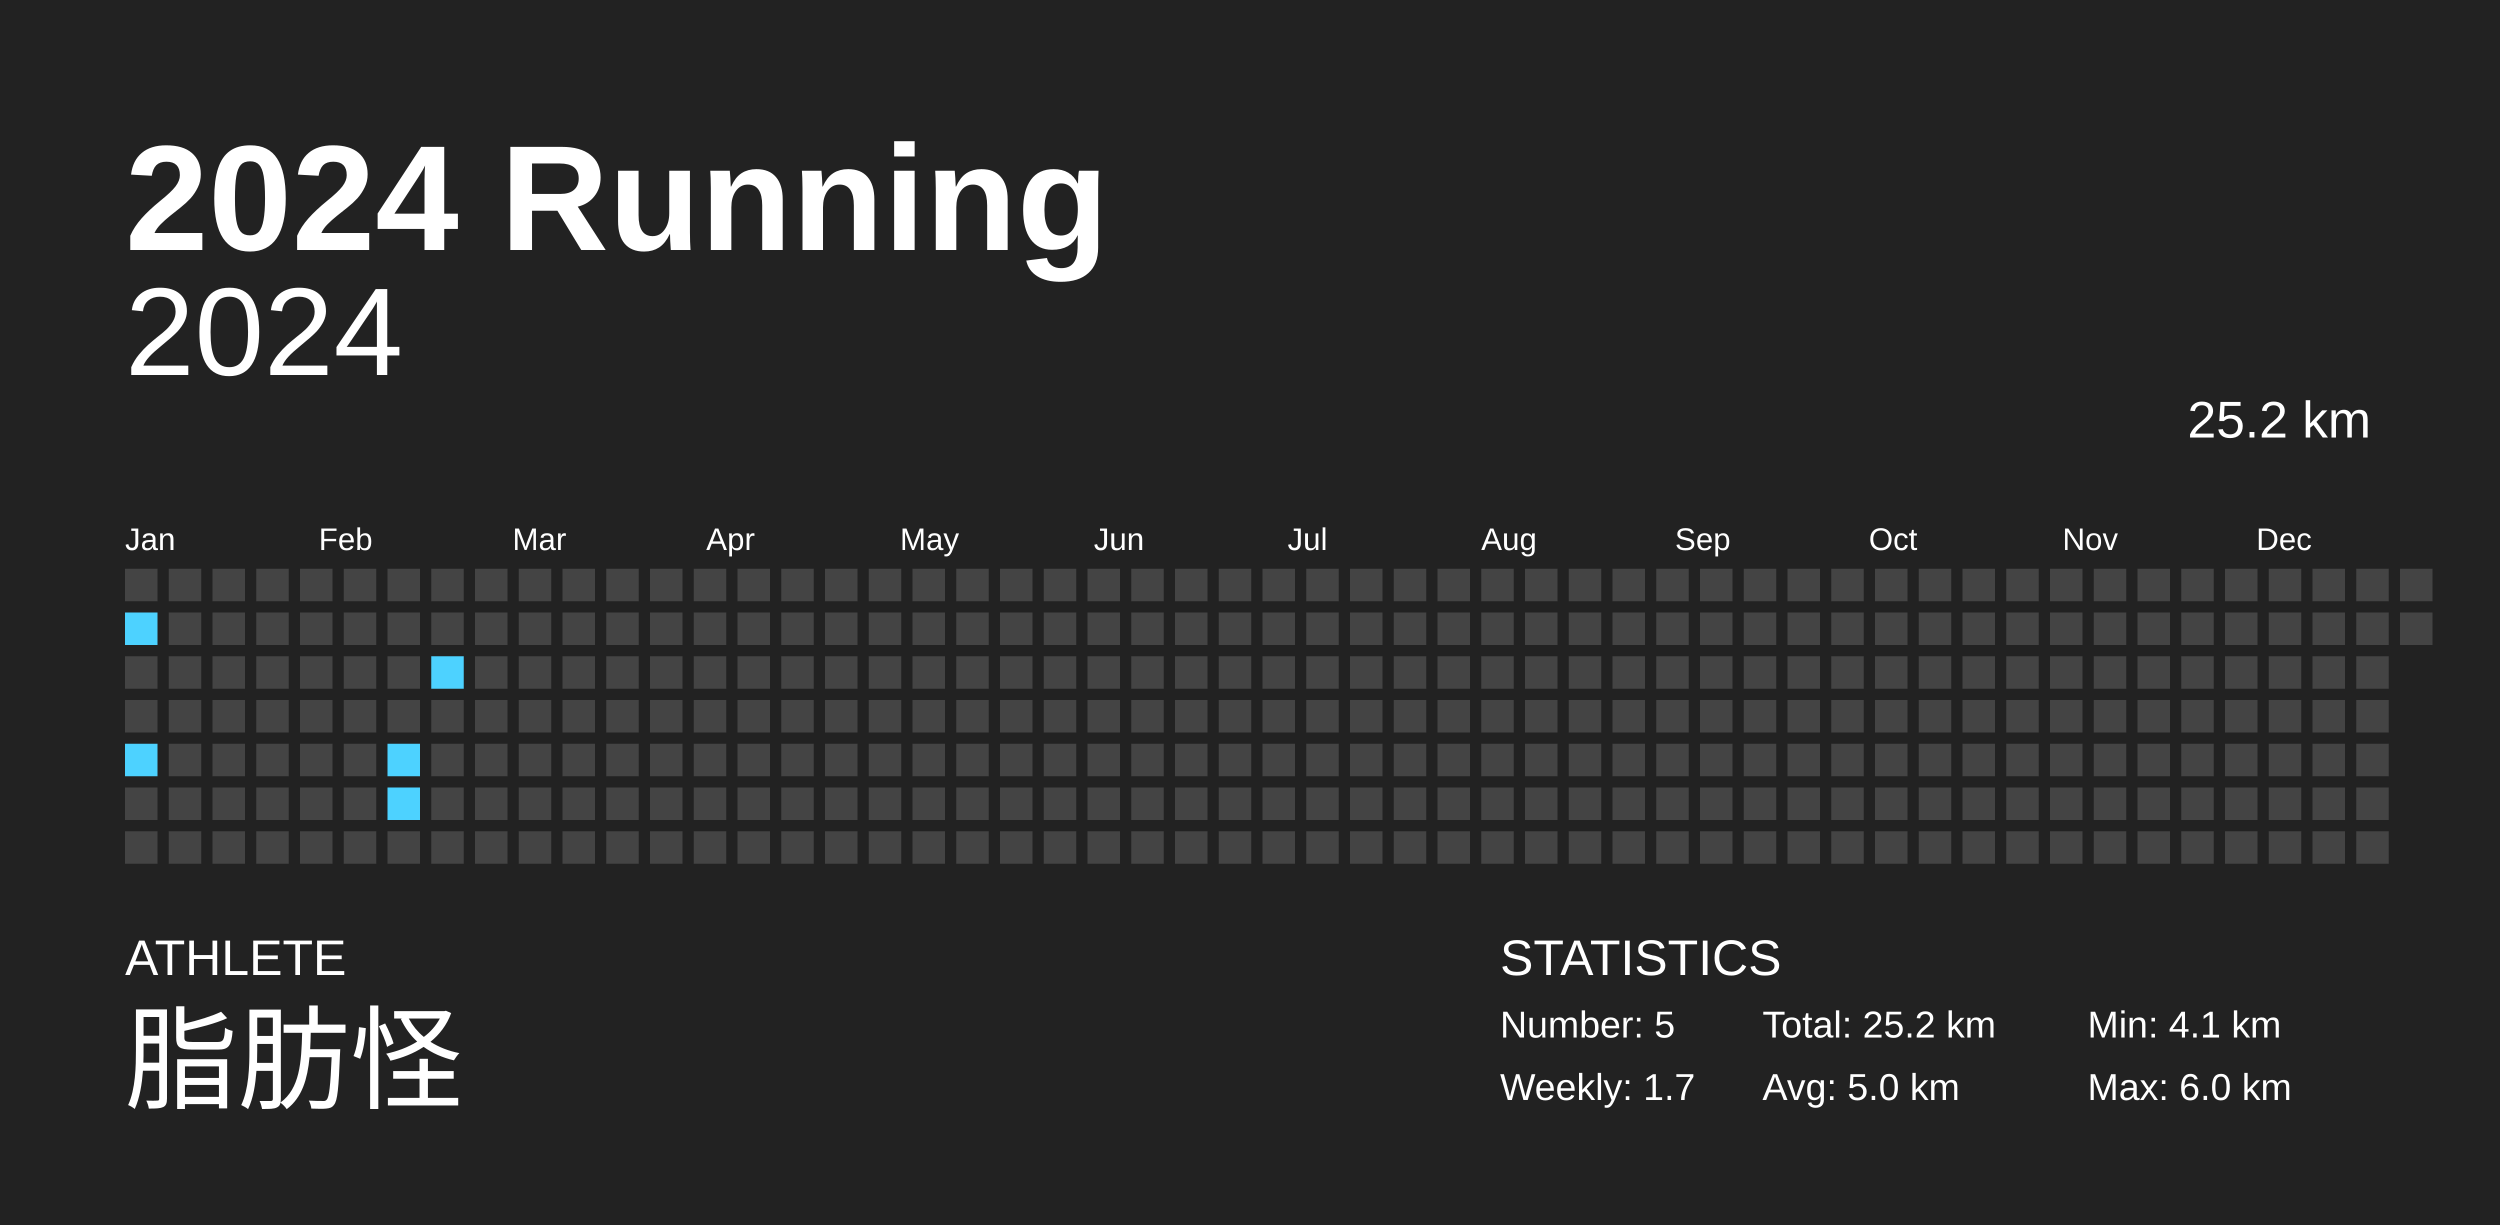
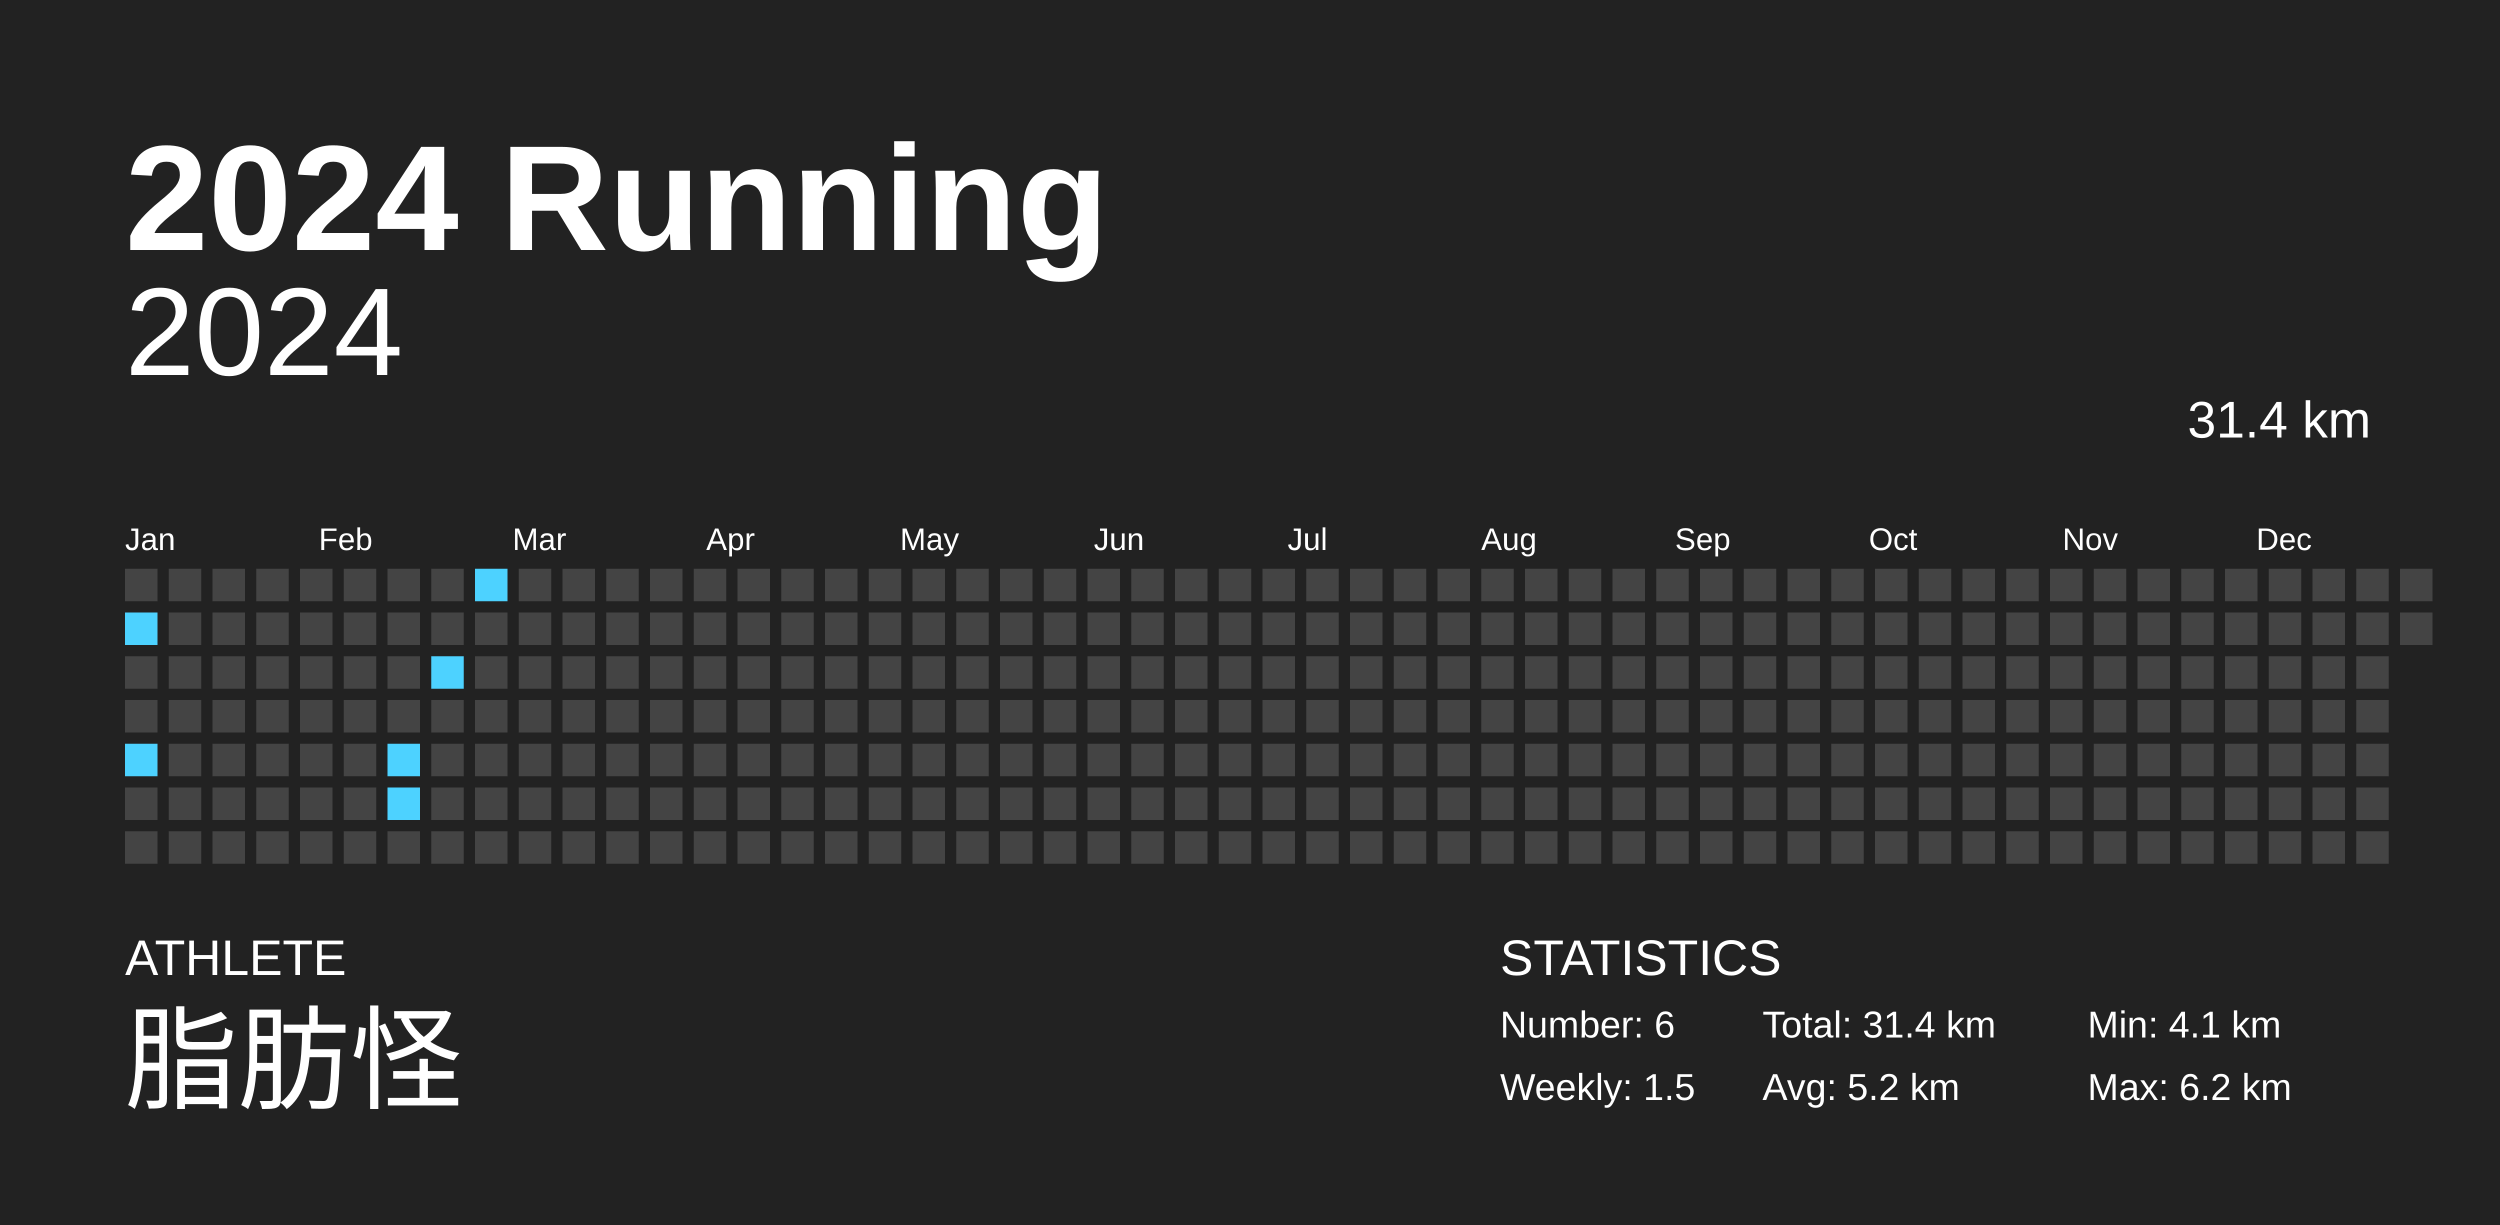
<svg xmlns="http://www.w3.org/2000/svg" baseProfile="full" height="98mm" version="1.1" viewBox="0,0,200,98" width="200mm">
  <defs />
  <rect fill="#222222" height="98" width="200" x="0" y="0" />
  <text fill="#FFFFFF" style="font-size:12px; font-family:Arial; font-weight:bold;" x="10" y="20">2024 Running</text>
  <text fill="#FFFFFF" style="font-size:4px; font-family:Arial" x="10" y="78">ATHLETE</text>
  <text fill="#FFFFFF" style="font-size:9px; font-family:Arial" x="10" y="88">脂肪怪</text>
  <text fill="#FFFFFF" style="font-size:4px; font-family:Arial" x="120" y="78">STATISTICS</text>
-   <text fill="#FFFFFF" style="font-size:3px; font-family:Arial" x="120" y="83">Number: 5</text>
-   <text fill="#FFFFFF" style="font-size:3px; font-family:Arial" x="120" y="88">Weekly: 1.7</text>
-   <text fill="#FFFFFF" style="font-size:3px; font-family:Arial" x="141" y="83">Total: 25.2 km</text>
-   <text fill="#FFFFFF" style="font-size:3px; font-family:Arial" x="141" y="88">Avg: 5.0 km</text>
+   <text fill="#FFFFFF" style="font-size:3px; font-family:Arial" x="120" y="83">Number: 6</text>
+   <text fill="#FFFFFF" style="font-size:3px; font-family:Arial" x="120" y="88">Weekly: 1.5</text>
+   <text fill="#FFFFFF" style="font-size:3px; font-family:Arial" x="141" y="83">Total: 31.4 km</text>
+   <text fill="#FFFFFF" style="font-size:3px; font-family:Arial" x="141" y="88">Avg: 5.2 km</text>
  <text fill="#FFFFFF" style="font-size:3px; font-family:Arial" x="167" y="83">Min: 4.1 km</text>
-   <text fill="#FFFFFF" style="font-size:3px; font-family:Arial" x="167" y="88">Max: 6.0 km</text>
+   <text fill="#FFFFFF" style="font-size:3px; font-family:Arial" x="167" y="88">Max: 6.2 km</text>
  <text alignment-baseline="hanging" fill="#FFFFFF" style="font-size:10.0px; font-family:Arial;" x="10" y="30">2024</text>
-   <text alignment-baseline="hanging" fill="#FFFFFF" style="font-size:4.125px; font-family:Arial;" x="175" y="35">25.2 km</text>
+   <text alignment-baseline="hanging" fill="#FFFFFF" style="font-size:4.125px; font-family:Arial;" x="175" y="35">31.4 km</text>
  <text fill="#FFFFFF" style="font-size:2.5px; font-family:Arial" x="10.0" y="44">Jan</text>
  <text fill="#FFFFFF" style="font-size:2.5px; font-family:Arial" x="25.5" y="44">Feb</text>
  <text fill="#FFFFFF" style="font-size:2.5px; font-family:Arial" x="41.0" y="44">Mar</text>
  <text fill="#FFFFFF" style="font-size:2.5px; font-family:Arial" x="56.5" y="44">Apr</text>
  <text fill="#FFFFFF" style="font-size:2.5px; font-family:Arial" x="72.0" y="44">May</text>
  <text fill="#FFFFFF" style="font-size:2.5px; font-family:Arial" x="87.5" y="44">Jun</text>
  <text fill="#FFFFFF" style="font-size:2.5px; font-family:Arial" x="103.0" y="44">Jul</text>
  <text fill="#FFFFFF" style="font-size:2.5px; font-family:Arial" x="118.5" y="44">Aug</text>
  <text fill="#FFFFFF" style="font-size:2.5px; font-family:Arial" x="134.0" y="44">Sep</text>
  <text fill="#FFFFFF" style="font-size:2.5px; font-family:Arial" x="149.5" y="44">Oct</text>
  <text fill="#FFFFFF" style="font-size:2.5px; font-family:Arial" x="165.0" y="44">Nov</text>
  <text fill="#FFFFFF" style="font-size:2.5px; font-family:Arial" x="180.5" y="44">Dec</text>
  <rect fill="#444444" height="2.6" width="2.6" x="10.0" y="45.5" />
  <rect fill="#4dd2ff" height="2.6" width="2.6" x="10.0" y="49.0" />
  <rect fill="#444444" height="2.6" width="2.6" x="10.0" y="52.5" />
  <rect fill="#444444" height="2.6" width="2.6" x="10.0" y="56.0" />
  <rect fill="#4dd2ff" height="2.6" width="2.6" x="10.0" y="59.5" />
  <rect fill="#444444" height="2.6" width="2.6" x="10.0" y="63.0" />
  <rect fill="#444444" height="2.6" width="2.6" x="10.0" y="66.5" />
  <rect fill="#444444" height="2.6" width="2.6" x="13.5" y="45.5" />
  <rect fill="#444444" height="2.6" width="2.6" x="13.5" y="49.0" />
  <rect fill="#444444" height="2.6" width="2.6" x="13.5" y="52.5" />
  <rect fill="#444444" height="2.6" width="2.6" x="13.5" y="56.0" />
  <rect fill="#444444" height="2.6" width="2.6" x="13.5" y="59.5" />
  <rect fill="#444444" height="2.6" width="2.6" x="13.5" y="63.0" />
  <rect fill="#444444" height="2.6" width="2.6" x="13.5" y="66.5" />
  <rect fill="#444444" height="2.6" width="2.6" x="17.0" y="45.5" />
  <rect fill="#444444" height="2.6" width="2.6" x="17.0" y="49.0" />
  <rect fill="#444444" height="2.6" width="2.6" x="17.0" y="52.5" />
  <rect fill="#444444" height="2.6" width="2.6" x="17.0" y="56.0" />
  <rect fill="#444444" height="2.6" width="2.6" x="17.0" y="59.5" />
  <rect fill="#444444" height="2.6" width="2.6" x="17.0" y="63.0" />
  <rect fill="#444444" height="2.6" width="2.6" x="17.0" y="66.5" />
  <rect fill="#444444" height="2.6" width="2.6" x="20.5" y="45.5" />
  <rect fill="#444444" height="2.6" width="2.6" x="20.5" y="49.0" />
  <rect fill="#444444" height="2.6" width="2.6" x="20.5" y="52.5" />
  <rect fill="#444444" height="2.6" width="2.6" x="20.5" y="56.0" />
  <rect fill="#444444" height="2.6" width="2.6" x="20.5" y="59.5" />
  <rect fill="#444444" height="2.6" width="2.6" x="20.5" y="63.0" />
  <rect fill="#444444" height="2.6" width="2.6" x="20.5" y="66.5" />
  <rect fill="#444444" height="2.6" width="2.6" x="24.0" y="45.5" />
  <rect fill="#444444" height="2.6" width="2.6" x="24.0" y="49.0" />
  <rect fill="#444444" height="2.6" width="2.6" x="24.0" y="52.5" />
  <rect fill="#444444" height="2.6" width="2.6" x="24.0" y="56.0" />
  <rect fill="#444444" height="2.6" width="2.6" x="24.0" y="59.5" />
  <rect fill="#444444" height="2.6" width="2.6" x="24.0" y="63.0" />
  <rect fill="#444444" height="2.6" width="2.6" x="24.0" y="66.5" />
  <rect fill="#444444" height="2.6" width="2.6" x="27.5" y="45.5" />
  <rect fill="#444444" height="2.6" width="2.6" x="27.5" y="49.0" />
  <rect fill="#444444" height="2.6" width="2.6" x="27.5" y="52.5" />
  <rect fill="#444444" height="2.6" width="2.6" x="27.5" y="56.0" />
  <rect fill="#444444" height="2.6" width="2.6" x="27.5" y="59.5" />
  <rect fill="#444444" height="2.6" width="2.6" x="27.5" y="63.0" />
  <rect fill="#444444" height="2.6" width="2.6" x="27.5" y="66.5" />
  <rect fill="#444444" height="2.6" width="2.6" x="31.0" y="45.5" />
  <rect fill="#444444" height="2.6" width="2.6" x="31.0" y="49.0" />
  <rect fill="#444444" height="2.6" width="2.6" x="31.0" y="52.5" />
  <rect fill="#444444" height="2.6" width="2.6" x="31.0" y="56.0" />
  <rect fill="#4dd2ff" height="2.6" width="2.6" x="31.0" y="59.5" />
  <rect fill="#4dd2ff" height="2.6" width="2.6" x="31.0" y="63.0" />
  <rect fill="#444444" height="2.6" width="2.6" x="31.0" y="66.5" />
  <rect fill="#444444" height="2.6" width="2.6" x="34.5" y="45.5" />
  <rect fill="#444444" height="2.6" width="2.6" x="34.5" y="49.0" />
  <rect fill="#4dd2ff" height="2.6" width="2.6" x="34.5" y="52.5" />
  <rect fill="#444444" height="2.6" width="2.6" x="34.5" y="56.0" />
  <rect fill="#444444" height="2.6" width="2.6" x="34.5" y="59.5" />
  <rect fill="#444444" height="2.6" width="2.6" x="34.5" y="63.0" />
  <rect fill="#444444" height="2.6" width="2.6" x="34.5" y="66.5" />
-   <rect fill="#444444" height="2.6" width="2.6" x="38.0" y="45.5" />
+   <rect fill="#4dd2ff" height="2.6" width="2.6" x="38.0" y="45.5" />
  <rect fill="#444444" height="2.6" width="2.6" x="38.0" y="49.0" />
  <rect fill="#444444" height="2.6" width="2.6" x="38.0" y="52.5" />
  <rect fill="#444444" height="2.6" width="2.6" x="38.0" y="56.0" />
  <rect fill="#444444" height="2.6" width="2.6" x="38.0" y="59.5" />
  <rect fill="#444444" height="2.6" width="2.6" x="38.0" y="63.0" />
  <rect fill="#444444" height="2.6" width="2.6" x="38.0" y="66.5" />
  <rect fill="#444444" height="2.6" width="2.6" x="41.5" y="45.5" />
  <rect fill="#444444" height="2.6" width="2.6" x="41.5" y="49.0" />
  <rect fill="#444444" height="2.6" width="2.6" x="41.5" y="52.5" />
  <rect fill="#444444" height="2.6" width="2.6" x="41.5" y="56.0" />
  <rect fill="#444444" height="2.6" width="2.6" x="41.5" y="59.5" />
  <rect fill="#444444" height="2.6" width="2.6" x="41.5" y="63.0" />
  <rect fill="#444444" height="2.6" width="2.6" x="41.5" y="66.5" />
  <rect fill="#444444" height="2.6" width="2.6" x="45.0" y="45.5" />
  <rect fill="#444444" height="2.6" width="2.6" x="45.0" y="49.0" />
  <rect fill="#444444" height="2.6" width="2.6" x="45.0" y="52.5" />
  <rect fill="#444444" height="2.6" width="2.6" x="45.0" y="56.0" />
  <rect fill="#444444" height="2.6" width="2.6" x="45.0" y="59.5" />
  <rect fill="#444444" height="2.6" width="2.6" x="45.0" y="63.0" />
  <rect fill="#444444" height="2.6" width="2.6" x="45.0" y="66.5" />
  <rect fill="#444444" height="2.6" width="2.6" x="48.5" y="45.5" />
  <rect fill="#444444" height="2.6" width="2.6" x="48.5" y="49.0" />
  <rect fill="#444444" height="2.6" width="2.6" x="48.5" y="52.5" />
  <rect fill="#444444" height="2.6" width="2.6" x="48.5" y="56.0" />
  <rect fill="#444444" height="2.6" width="2.6" x="48.5" y="59.5" />
  <rect fill="#444444" height="2.6" width="2.6" x="48.5" y="63.0" />
  <rect fill="#444444" height="2.6" width="2.6" x="48.5" y="66.5" />
  <rect fill="#444444" height="2.6" width="2.6" x="52.0" y="45.5" />
  <rect fill="#444444" height="2.6" width="2.6" x="52.0" y="49.0" />
  <rect fill="#444444" height="2.6" width="2.6" x="52.0" y="52.5" />
  <rect fill="#444444" height="2.6" width="2.6" x="52.0" y="56.0" />
  <rect fill="#444444" height="2.6" width="2.6" x="52.0" y="59.5" />
  <rect fill="#444444" height="2.6" width="2.6" x="52.0" y="63.0" />
  <rect fill="#444444" height="2.6" width="2.6" x="52.0" y="66.5" />
  <rect fill="#444444" height="2.6" width="2.6" x="55.5" y="45.5" />
  <rect fill="#444444" height="2.6" width="2.6" x="55.5" y="49.0" />
  <rect fill="#444444" height="2.6" width="2.6" x="55.5" y="52.5" />
  <rect fill="#444444" height="2.6" width="2.6" x="55.5" y="56.0" />
  <rect fill="#444444" height="2.6" width="2.6" x="55.5" y="59.5" />
  <rect fill="#444444" height="2.6" width="2.6" x="55.5" y="63.0" />
  <rect fill="#444444" height="2.6" width="2.6" x="55.5" y="66.5" />
  <rect fill="#444444" height="2.6" width="2.6" x="59.0" y="45.5" />
  <rect fill="#444444" height="2.6" width="2.6" x="59.0" y="49.0" />
  <rect fill="#444444" height="2.6" width="2.6" x="59.0" y="52.5" />
  <rect fill="#444444" height="2.6" width="2.6" x="59.0" y="56.0" />
  <rect fill="#444444" height="2.6" width="2.6" x="59.0" y="59.5" />
  <rect fill="#444444" height="2.6" width="2.6" x="59.0" y="63.0" />
  <rect fill="#444444" height="2.6" width="2.6" x="59.0" y="66.5" />
  <rect fill="#444444" height="2.6" width="2.6" x="62.5" y="45.5" />
  <rect fill="#444444" height="2.6" width="2.6" x="62.5" y="49.0" />
  <rect fill="#444444" height="2.6" width="2.6" x="62.5" y="52.5" />
  <rect fill="#444444" height="2.6" width="2.6" x="62.5" y="56.0" />
  <rect fill="#444444" height="2.6" width="2.6" x="62.5" y="59.5" />
  <rect fill="#444444" height="2.6" width="2.6" x="62.5" y="63.0" />
  <rect fill="#444444" height="2.6" width="2.6" x="62.5" y="66.5" />
  <rect fill="#444444" height="2.6" width="2.6" x="66.0" y="45.5" />
  <rect fill="#444444" height="2.6" width="2.6" x="66.0" y="49.0" />
  <rect fill="#444444" height="2.6" width="2.6" x="66.0" y="52.5" />
  <rect fill="#444444" height="2.6" width="2.6" x="66.0" y="56.0" />
  <rect fill="#444444" height="2.6" width="2.6" x="66.0" y="59.5" />
  <rect fill="#444444" height="2.6" width="2.6" x="66.0" y="63.0" />
  <rect fill="#444444" height="2.6" width="2.6" x="66.0" y="66.5" />
  <rect fill="#444444" height="2.6" width="2.6" x="69.5" y="45.5" />
  <rect fill="#444444" height="2.6" width="2.6" x="69.5" y="49.0" />
  <rect fill="#444444" height="2.6" width="2.6" x="69.5" y="52.5" />
  <rect fill="#444444" height="2.6" width="2.6" x="69.5" y="56.0" />
  <rect fill="#444444" height="2.6" width="2.6" x="69.5" y="59.5" />
  <rect fill="#444444" height="2.6" width="2.6" x="69.5" y="63.0" />
  <rect fill="#444444" height="2.6" width="2.6" x="69.5" y="66.5" />
  <rect fill="#444444" height="2.6" width="2.6" x="73.0" y="45.5" />
  <rect fill="#444444" height="2.6" width="2.6" x="73.0" y="49.0" />
  <rect fill="#444444" height="2.6" width="2.6" x="73.0" y="52.5" />
  <rect fill="#444444" height="2.6" width="2.6" x="73.0" y="56.0" />
  <rect fill="#444444" height="2.6" width="2.6" x="73.0" y="59.5" />
  <rect fill="#444444" height="2.6" width="2.6" x="73.0" y="63.0" />
  <rect fill="#444444" height="2.6" width="2.6" x="73.0" y="66.5" />
  <rect fill="#444444" height="2.6" width="2.6" x="76.5" y="45.5" />
  <rect fill="#444444" height="2.6" width="2.6" x="76.5" y="49.0" />
  <rect fill="#444444" height="2.6" width="2.6" x="76.5" y="52.5" />
  <rect fill="#444444" height="2.6" width="2.6" x="76.5" y="56.0" />
  <rect fill="#444444" height="2.6" width="2.6" x="76.5" y="59.5" />
  <rect fill="#444444" height="2.6" width="2.6" x="76.5" y="63.0" />
  <rect fill="#444444" height="2.6" width="2.6" x="76.5" y="66.5" />
  <rect fill="#444444" height="2.6" width="2.6" x="80.0" y="45.5" />
  <rect fill="#444444" height="2.6" width="2.6" x="80.0" y="49.0" />
  <rect fill="#444444" height="2.6" width="2.6" x="80.0" y="52.5" />
  <rect fill="#444444" height="2.6" width="2.6" x="80.0" y="56.0" />
  <rect fill="#444444" height="2.6" width="2.6" x="80.0" y="59.5" />
  <rect fill="#444444" height="2.6" width="2.6" x="80.0" y="63.0" />
  <rect fill="#444444" height="2.6" width="2.6" x="80.0" y="66.5" />
  <rect fill="#444444" height="2.6" width="2.6" x="83.5" y="45.5" />
  <rect fill="#444444" height="2.6" width="2.6" x="83.5" y="49.0" />
  <rect fill="#444444" height="2.6" width="2.6" x="83.5" y="52.5" />
  <rect fill="#444444" height="2.6" width="2.6" x="83.5" y="56.0" />
  <rect fill="#444444" height="2.6" width="2.6" x="83.5" y="59.5" />
  <rect fill="#444444" height="2.6" width="2.6" x="83.5" y="63.0" />
  <rect fill="#444444" height="2.6" width="2.6" x="83.5" y="66.5" />
  <rect fill="#444444" height="2.6" width="2.6" x="87.0" y="45.5" />
  <rect fill="#444444" height="2.6" width="2.6" x="87.0" y="49.0" />
  <rect fill="#444444" height="2.6" width="2.6" x="87.0" y="52.5" />
  <rect fill="#444444" height="2.6" width="2.6" x="87.0" y="56.0" />
  <rect fill="#444444" height="2.6" width="2.6" x="87.0" y="59.5" />
  <rect fill="#444444" height="2.6" width="2.6" x="87.0" y="63.0" />
  <rect fill="#444444" height="2.6" width="2.6" x="87.0" y="66.5" />
  <rect fill="#444444" height="2.6" width="2.6" x="90.5" y="45.5" />
  <rect fill="#444444" height="2.6" width="2.6" x="90.5" y="49.0" />
  <rect fill="#444444" height="2.6" width="2.6" x="90.5" y="52.5" />
  <rect fill="#444444" height="2.6" width="2.6" x="90.5" y="56.0" />
  <rect fill="#444444" height="2.6" width="2.6" x="90.5" y="59.5" />
  <rect fill="#444444" height="2.6" width="2.6" x="90.5" y="63.0" />
  <rect fill="#444444" height="2.6" width="2.6" x="90.5" y="66.5" />
  <rect fill="#444444" height="2.6" width="2.6" x="94.0" y="45.5" />
  <rect fill="#444444" height="2.6" width="2.6" x="94.0" y="49.0" />
  <rect fill="#444444" height="2.6" width="2.6" x="94.0" y="52.5" />
  <rect fill="#444444" height="2.6" width="2.6" x="94.0" y="56.0" />
  <rect fill="#444444" height="2.6" width="2.6" x="94.0" y="59.5" />
  <rect fill="#444444" height="2.6" width="2.6" x="94.0" y="63.0" />
  <rect fill="#444444" height="2.6" width="2.6" x="94.0" y="66.5" />
  <rect fill="#444444" height="2.6" width="2.6" x="97.5" y="45.5" />
  <rect fill="#444444" height="2.6" width="2.6" x="97.5" y="49.0" />
  <rect fill="#444444" height="2.6" width="2.6" x="97.5" y="52.5" />
  <rect fill="#444444" height="2.6" width="2.6" x="97.5" y="56.0" />
  <rect fill="#444444" height="2.6" width="2.6" x="97.5" y="59.5" />
  <rect fill="#444444" height="2.6" width="2.6" x="97.5" y="63.0" />
  <rect fill="#444444" height="2.6" width="2.6" x="97.5" y="66.5" />
  <rect fill="#444444" height="2.6" width="2.6" x="101.0" y="45.5" />
  <rect fill="#444444" height="2.6" width="2.6" x="101.0" y="49.0" />
  <rect fill="#444444" height="2.6" width="2.6" x="101.0" y="52.5" />
  <rect fill="#444444" height="2.6" width="2.6" x="101.0" y="56.0" />
  <rect fill="#444444" height="2.6" width="2.6" x="101.0" y="59.5" />
  <rect fill="#444444" height="2.6" width="2.6" x="101.0" y="63.0" />
  <rect fill="#444444" height="2.6" width="2.6" x="101.0" y="66.5" />
  <rect fill="#444444" height="2.6" width="2.6" x="104.5" y="45.5" />
  <rect fill="#444444" height="2.6" width="2.6" x="104.5" y="49.0" />
  <rect fill="#444444" height="2.6" width="2.6" x="104.5" y="52.5" />
  <rect fill="#444444" height="2.6" width="2.6" x="104.5" y="56.0" />
  <rect fill="#444444" height="2.6" width="2.6" x="104.5" y="59.5" />
  <rect fill="#444444" height="2.6" width="2.6" x="104.5" y="63.0" />
  <rect fill="#444444" height="2.6" width="2.6" x="104.5" y="66.5" />
  <rect fill="#444444" height="2.6" width="2.6" x="108.0" y="45.5" />
  <rect fill="#444444" height="2.6" width="2.6" x="108.0" y="49.0" />
  <rect fill="#444444" height="2.6" width="2.6" x="108.0" y="52.5" />
  <rect fill="#444444" height="2.6" width="2.6" x="108.0" y="56.0" />
  <rect fill="#444444" height="2.6" width="2.6" x="108.0" y="59.5" />
  <rect fill="#444444" height="2.6" width="2.6" x="108.0" y="63.0" />
  <rect fill="#444444" height="2.6" width="2.6" x="108.0" y="66.5" />
  <rect fill="#444444" height="2.6" width="2.6" x="111.5" y="45.5" />
  <rect fill="#444444" height="2.6" width="2.6" x="111.5" y="49.0" />
  <rect fill="#444444" height="2.6" width="2.6" x="111.5" y="52.5" />
  <rect fill="#444444" height="2.6" width="2.6" x="111.5" y="56.0" />
  <rect fill="#444444" height="2.6" width="2.6" x="111.5" y="59.5" />
  <rect fill="#444444" height="2.6" width="2.6" x="111.5" y="63.0" />
  <rect fill="#444444" height="2.6" width="2.6" x="111.5" y="66.5" />
  <rect fill="#444444" height="2.6" width="2.6" x="115.0" y="45.5" />
  <rect fill="#444444" height="2.6" width="2.6" x="115.0" y="49.0" />
  <rect fill="#444444" height="2.6" width="2.6" x="115.0" y="52.5" />
  <rect fill="#444444" height="2.6" width="2.6" x="115.0" y="56.0" />
  <rect fill="#444444" height="2.6" width="2.6" x="115.0" y="59.5" />
  <rect fill="#444444" height="2.6" width="2.6" x="115.0" y="63.0" />
  <rect fill="#444444" height="2.6" width="2.6" x="115.0" y="66.5" />
  <rect fill="#444444" height="2.6" width="2.6" x="118.5" y="45.5" />
  <rect fill="#444444" height="2.6" width="2.6" x="118.5" y="49.0" />
  <rect fill="#444444" height="2.6" width="2.6" x="118.5" y="52.5" />
  <rect fill="#444444" height="2.6" width="2.6" x="118.5" y="56.0" />
  <rect fill="#444444" height="2.6" width="2.6" x="118.5" y="59.5" />
  <rect fill="#444444" height="2.6" width="2.6" x="118.5" y="63.0" />
  <rect fill="#444444" height="2.6" width="2.6" x="118.5" y="66.5" />
  <rect fill="#444444" height="2.6" width="2.6" x="122.0" y="45.5" />
  <rect fill="#444444" height="2.6" width="2.6" x="122.0" y="49.0" />
  <rect fill="#444444" height="2.6" width="2.6" x="122.0" y="52.5" />
  <rect fill="#444444" height="2.6" width="2.6" x="122.0" y="56.0" />
  <rect fill="#444444" height="2.6" width="2.6" x="122.0" y="59.5" />
  <rect fill="#444444" height="2.6" width="2.6" x="122.0" y="63.0" />
  <rect fill="#444444" height="2.6" width="2.6" x="122.0" y="66.5" />
  <rect fill="#444444" height="2.6" width="2.6" x="125.5" y="45.5" />
  <rect fill="#444444" height="2.6" width="2.6" x="125.5" y="49.0" />
  <rect fill="#444444" height="2.6" width="2.6" x="125.5" y="52.5" />
  <rect fill="#444444" height="2.6" width="2.6" x="125.5" y="56.0" />
  <rect fill="#444444" height="2.6" width="2.6" x="125.5" y="59.5" />
  <rect fill="#444444" height="2.6" width="2.6" x="125.5" y="63.0" />
  <rect fill="#444444" height="2.6" width="2.6" x="125.5" y="66.5" />
  <rect fill="#444444" height="2.6" width="2.6" x="129.0" y="45.5" />
  <rect fill="#444444" height="2.6" width="2.6" x="129.0" y="49.0" />
  <rect fill="#444444" height="2.6" width="2.6" x="129.0" y="52.5" />
  <rect fill="#444444" height="2.6" width="2.6" x="129.0" y="56.0" />
  <rect fill="#444444" height="2.6" width="2.6" x="129.0" y="59.5" />
  <rect fill="#444444" height="2.6" width="2.6" x="129.0" y="63.0" />
  <rect fill="#444444" height="2.6" width="2.6" x="129.0" y="66.5" />
  <rect fill="#444444" height="2.6" width="2.6" x="132.5" y="45.5" />
  <rect fill="#444444" height="2.6" width="2.6" x="132.5" y="49.0" />
  <rect fill="#444444" height="2.6" width="2.6" x="132.5" y="52.5" />
  <rect fill="#444444" height="2.6" width="2.6" x="132.5" y="56.0" />
  <rect fill="#444444" height="2.6" width="2.6" x="132.5" y="59.5" />
  <rect fill="#444444" height="2.6" width="2.6" x="132.5" y="63.0" />
  <rect fill="#444444" height="2.6" width="2.6" x="132.5" y="66.5" />
  <rect fill="#444444" height="2.6" width="2.6" x="136.0" y="45.5" />
  <rect fill="#444444" height="2.6" width="2.6" x="136.0" y="49.0" />
  <rect fill="#444444" height="2.6" width="2.6" x="136.0" y="52.5" />
  <rect fill="#444444" height="2.6" width="2.6" x="136.0" y="56.0" />
  <rect fill="#444444" height="2.6" width="2.6" x="136.0" y="59.5" />
  <rect fill="#444444" height="2.6" width="2.6" x="136.0" y="63.0" />
  <rect fill="#444444" height="2.6" width="2.6" x="136.0" y="66.5" />
  <rect fill="#444444" height="2.6" width="2.6" x="139.5" y="45.5" />
  <rect fill="#444444" height="2.6" width="2.6" x="139.5" y="49.0" />
  <rect fill="#444444" height="2.6" width="2.6" x="139.5" y="52.5" />
  <rect fill="#444444" height="2.6" width="2.6" x="139.5" y="56.0" />
  <rect fill="#444444" height="2.6" width="2.6" x="139.5" y="59.5" />
  <rect fill="#444444" height="2.6" width="2.6" x="139.5" y="63.0" />
  <rect fill="#444444" height="2.6" width="2.6" x="139.5" y="66.5" />
  <rect fill="#444444" height="2.6" width="2.6" x="143.0" y="45.5" />
  <rect fill="#444444" height="2.6" width="2.6" x="143.0" y="49.0" />
  <rect fill="#444444" height="2.6" width="2.6" x="143.0" y="52.5" />
  <rect fill="#444444" height="2.6" width="2.6" x="143.0" y="56.0" />
  <rect fill="#444444" height="2.6" width="2.6" x="143.0" y="59.5" />
  <rect fill="#444444" height="2.6" width="2.6" x="143.0" y="63.0" />
  <rect fill="#444444" height="2.6" width="2.6" x="143.0" y="66.5" />
  <rect fill="#444444" height="2.6" width="2.6" x="146.5" y="45.5" />
  <rect fill="#444444" height="2.6" width="2.6" x="146.5" y="49.0" />
  <rect fill="#444444" height="2.6" width="2.6" x="146.5" y="52.5" />
  <rect fill="#444444" height="2.6" width="2.6" x="146.5" y="56.0" />
  <rect fill="#444444" height="2.6" width="2.6" x="146.5" y="59.5" />
  <rect fill="#444444" height="2.6" width="2.6" x="146.5" y="63.0" />
  <rect fill="#444444" height="2.6" width="2.6" x="146.5" y="66.5" />
  <rect fill="#444444" height="2.6" width="2.6" x="150.0" y="45.5" />
  <rect fill="#444444" height="2.6" width="2.6" x="150.0" y="49.0" />
  <rect fill="#444444" height="2.6" width="2.6" x="150.0" y="52.5" />
  <rect fill="#444444" height="2.6" width="2.6" x="150.0" y="56.0" />
  <rect fill="#444444" height="2.6" width="2.6" x="150.0" y="59.5" />
  <rect fill="#444444" height="2.6" width="2.6" x="150.0" y="63.0" />
  <rect fill="#444444" height="2.6" width="2.6" x="150.0" y="66.5" />
  <rect fill="#444444" height="2.6" width="2.6" x="153.5" y="45.5" />
  <rect fill="#444444" height="2.6" width="2.6" x="153.5" y="49.0" />
  <rect fill="#444444" height="2.6" width="2.6" x="153.5" y="52.5" />
  <rect fill="#444444" height="2.6" width="2.6" x="153.5" y="56.0" />
  <rect fill="#444444" height="2.6" width="2.6" x="153.5" y="59.5" />
  <rect fill="#444444" height="2.6" width="2.6" x="153.5" y="63.0" />
  <rect fill="#444444" height="2.6" width="2.6" x="153.5" y="66.5" />
  <rect fill="#444444" height="2.6" width="2.6" x="157.0" y="45.5" />
  <rect fill="#444444" height="2.6" width="2.6" x="157.0" y="49.0" />
  <rect fill="#444444" height="2.6" width="2.6" x="157.0" y="52.5" />
  <rect fill="#444444" height="2.6" width="2.6" x="157.0" y="56.0" />
  <rect fill="#444444" height="2.6" width="2.6" x="157.0" y="59.5" />
  <rect fill="#444444" height="2.6" width="2.6" x="157.0" y="63.0" />
  <rect fill="#444444" height="2.6" width="2.6" x="157.0" y="66.5" />
  <rect fill="#444444" height="2.6" width="2.6" x="160.5" y="45.5" />
  <rect fill="#444444" height="2.6" width="2.6" x="160.5" y="49.0" />
  <rect fill="#444444" height="2.6" width="2.6" x="160.5" y="52.5" />
  <rect fill="#444444" height="2.6" width="2.6" x="160.5" y="56.0" />
  <rect fill="#444444" height="2.6" width="2.6" x="160.5" y="59.5" />
  <rect fill="#444444" height="2.6" width="2.6" x="160.5" y="63.0" />
  <rect fill="#444444" height="2.6" width="2.6" x="160.5" y="66.5" />
  <rect fill="#444444" height="2.6" width="2.6" x="164.0" y="45.5" />
  <rect fill="#444444" height="2.6" width="2.6" x="164.0" y="49.0" />
  <rect fill="#444444" height="2.6" width="2.6" x="164.0" y="52.5" />
  <rect fill="#444444" height="2.6" width="2.6" x="164.0" y="56.0" />
  <rect fill="#444444" height="2.6" width="2.6" x="164.0" y="59.5" />
  <rect fill="#444444" height="2.6" width="2.6" x="164.0" y="63.0" />
  <rect fill="#444444" height="2.6" width="2.6" x="164.0" y="66.5" />
  <rect fill="#444444" height="2.6" width="2.6" x="167.5" y="45.5" />
  <rect fill="#444444" height="2.6" width="2.6" x="167.5" y="49.0" />
  <rect fill="#444444" height="2.6" width="2.6" x="167.5" y="52.5" />
  <rect fill="#444444" height="2.6" width="2.6" x="167.5" y="56.0" />
  <rect fill="#444444" height="2.6" width="2.6" x="167.5" y="59.5" />
  <rect fill="#444444" height="2.6" width="2.6" x="167.5" y="63.0" />
  <rect fill="#444444" height="2.6" width="2.6" x="167.5" y="66.5" />
  <rect fill="#444444" height="2.6" width="2.6" x="171.0" y="45.5" />
  <rect fill="#444444" height="2.6" width="2.6" x="171.0" y="49.0" />
  <rect fill="#444444" height="2.6" width="2.6" x="171.0" y="52.5" />
  <rect fill="#444444" height="2.6" width="2.6" x="171.0" y="56.0" />
  <rect fill="#444444" height="2.6" width="2.6" x="171.0" y="59.5" />
  <rect fill="#444444" height="2.6" width="2.6" x="171.0" y="63.0" />
  <rect fill="#444444" height="2.6" width="2.6" x="171.0" y="66.5" />
  <rect fill="#444444" height="2.6" width="2.6" x="174.5" y="45.5" />
  <rect fill="#444444" height="2.6" width="2.6" x="174.5" y="49.0" />
  <rect fill="#444444" height="2.6" width="2.6" x="174.5" y="52.5" />
  <rect fill="#444444" height="2.6" width="2.6" x="174.5" y="56.0" />
  <rect fill="#444444" height="2.6" width="2.6" x="174.5" y="59.5" />
  <rect fill="#444444" height="2.6" width="2.6" x="174.5" y="63.0" />
  <rect fill="#444444" height="2.6" width="2.6" x="174.5" y="66.5" />
  <rect fill="#444444" height="2.6" width="2.6" x="178.0" y="45.5" />
  <rect fill="#444444" height="2.6" width="2.6" x="178.0" y="49.0" />
  <rect fill="#444444" height="2.6" width="2.6" x="178.0" y="52.5" />
  <rect fill="#444444" height="2.6" width="2.6" x="178.0" y="56.0" />
  <rect fill="#444444" height="2.6" width="2.6" x="178.0" y="59.5" />
  <rect fill="#444444" height="2.6" width="2.6" x="178.0" y="63.0" />
  <rect fill="#444444" height="2.6" width="2.6" x="178.0" y="66.5" />
  <rect fill="#444444" height="2.6" width="2.6" x="181.5" y="45.5" />
  <rect fill="#444444" height="2.6" width="2.6" x="181.5" y="49.0" />
  <rect fill="#444444" height="2.6" width="2.6" x="181.5" y="52.5" />
  <rect fill="#444444" height="2.6" width="2.6" x="181.5" y="56.0" />
  <rect fill="#444444" height="2.6" width="2.6" x="181.5" y="59.5" />
  <rect fill="#444444" height="2.6" width="2.6" x="181.5" y="63.0" />
  <rect fill="#444444" height="2.6" width="2.6" x="181.5" y="66.5" />
  <rect fill="#444444" height="2.6" width="2.6" x="185.0" y="45.5" />
  <rect fill="#444444" height="2.6" width="2.6" x="185.0" y="49.0" />
  <rect fill="#444444" height="2.6" width="2.6" x="185.0" y="52.5" />
  <rect fill="#444444" height="2.6" width="2.6" x="185.0" y="56.0" />
  <rect fill="#444444" height="2.6" width="2.6" x="185.0" y="59.5" />
  <rect fill="#444444" height="2.6" width="2.6" x="185.0" y="63.0" />
  <rect fill="#444444" height="2.6" width="2.6" x="185.0" y="66.5" />
  <rect fill="#444444" height="2.6" width="2.6" x="188.5" y="45.5" />
  <rect fill="#444444" height="2.6" width="2.6" x="188.5" y="49.0" />
  <rect fill="#444444" height="2.6" width="2.6" x="188.5" y="52.5" />
  <rect fill="#444444" height="2.6" width="2.6" x="188.5" y="56.0" />
  <rect fill="#444444" height="2.6" width="2.6" x="188.5" y="59.5" />
  <rect fill="#444444" height="2.6" width="2.6" x="188.5" y="63.0" />
  <rect fill="#444444" height="2.6" width="2.6" x="188.5" y="66.5" />
  <rect fill="#444444" height="2.6" width="2.6" x="192.0" y="45.5" />
  <rect fill="#444444" height="2.6" width="2.6" x="192.0" y="49.0" />
</svg>
